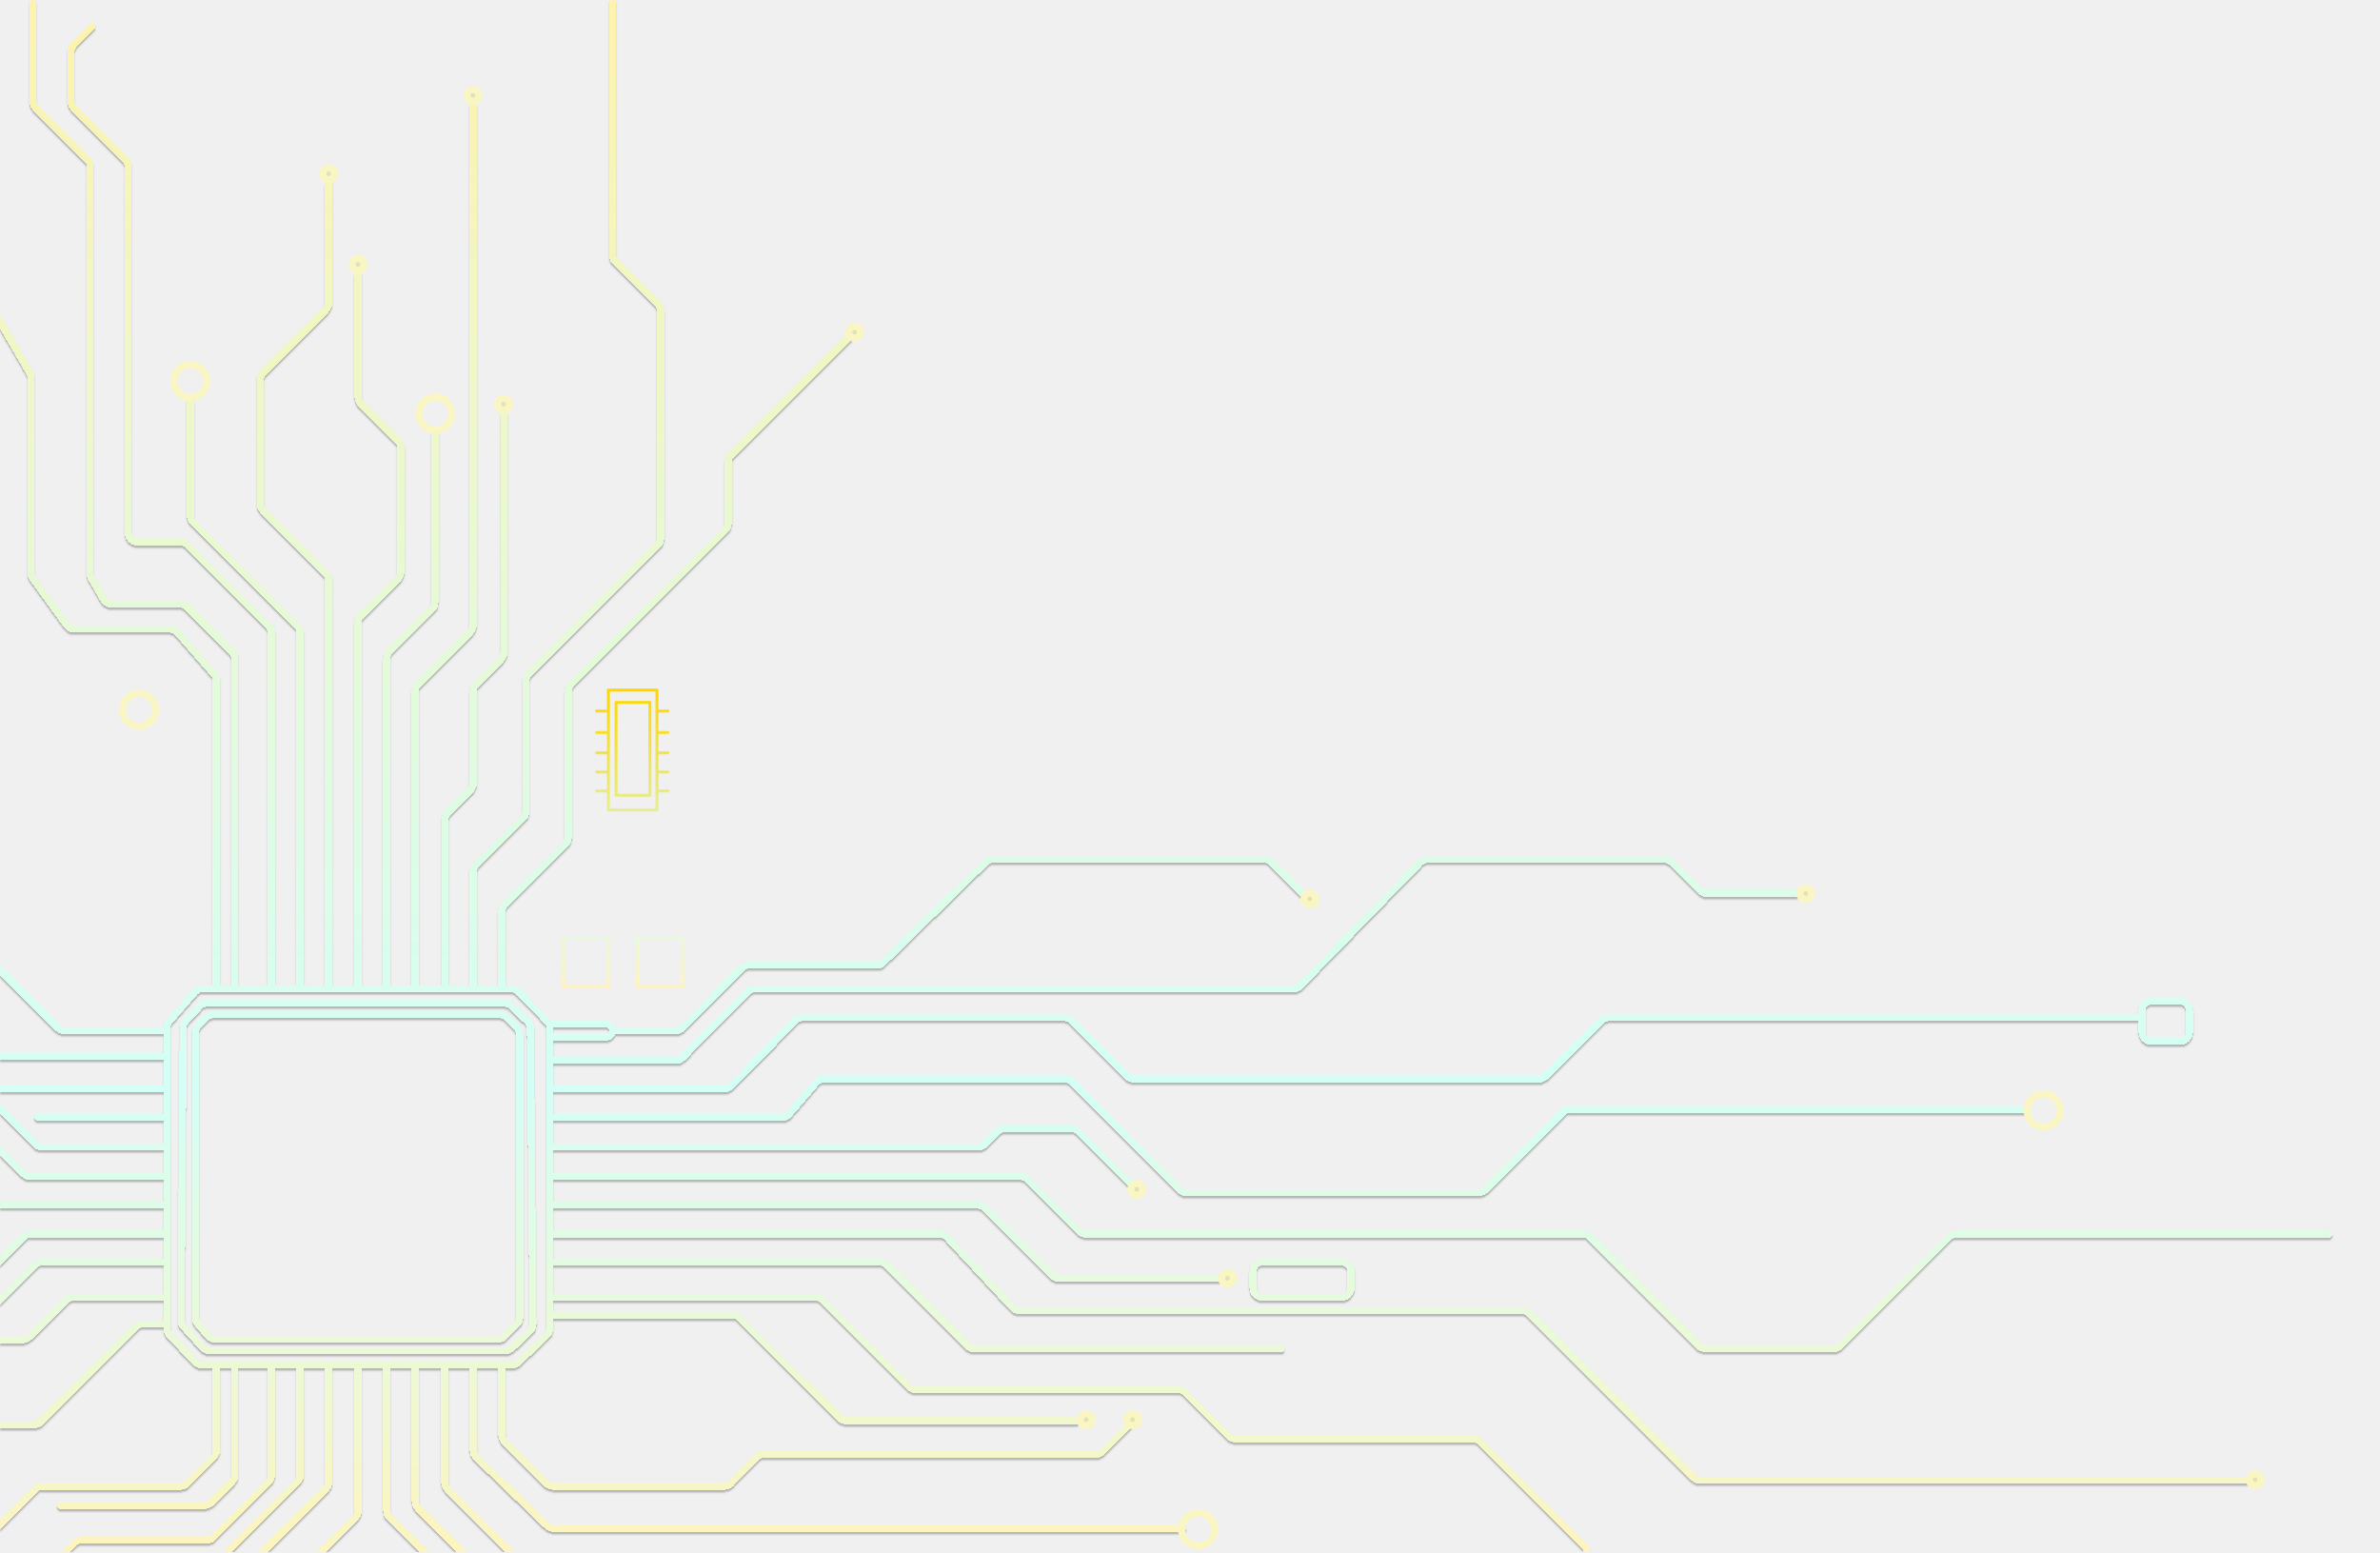
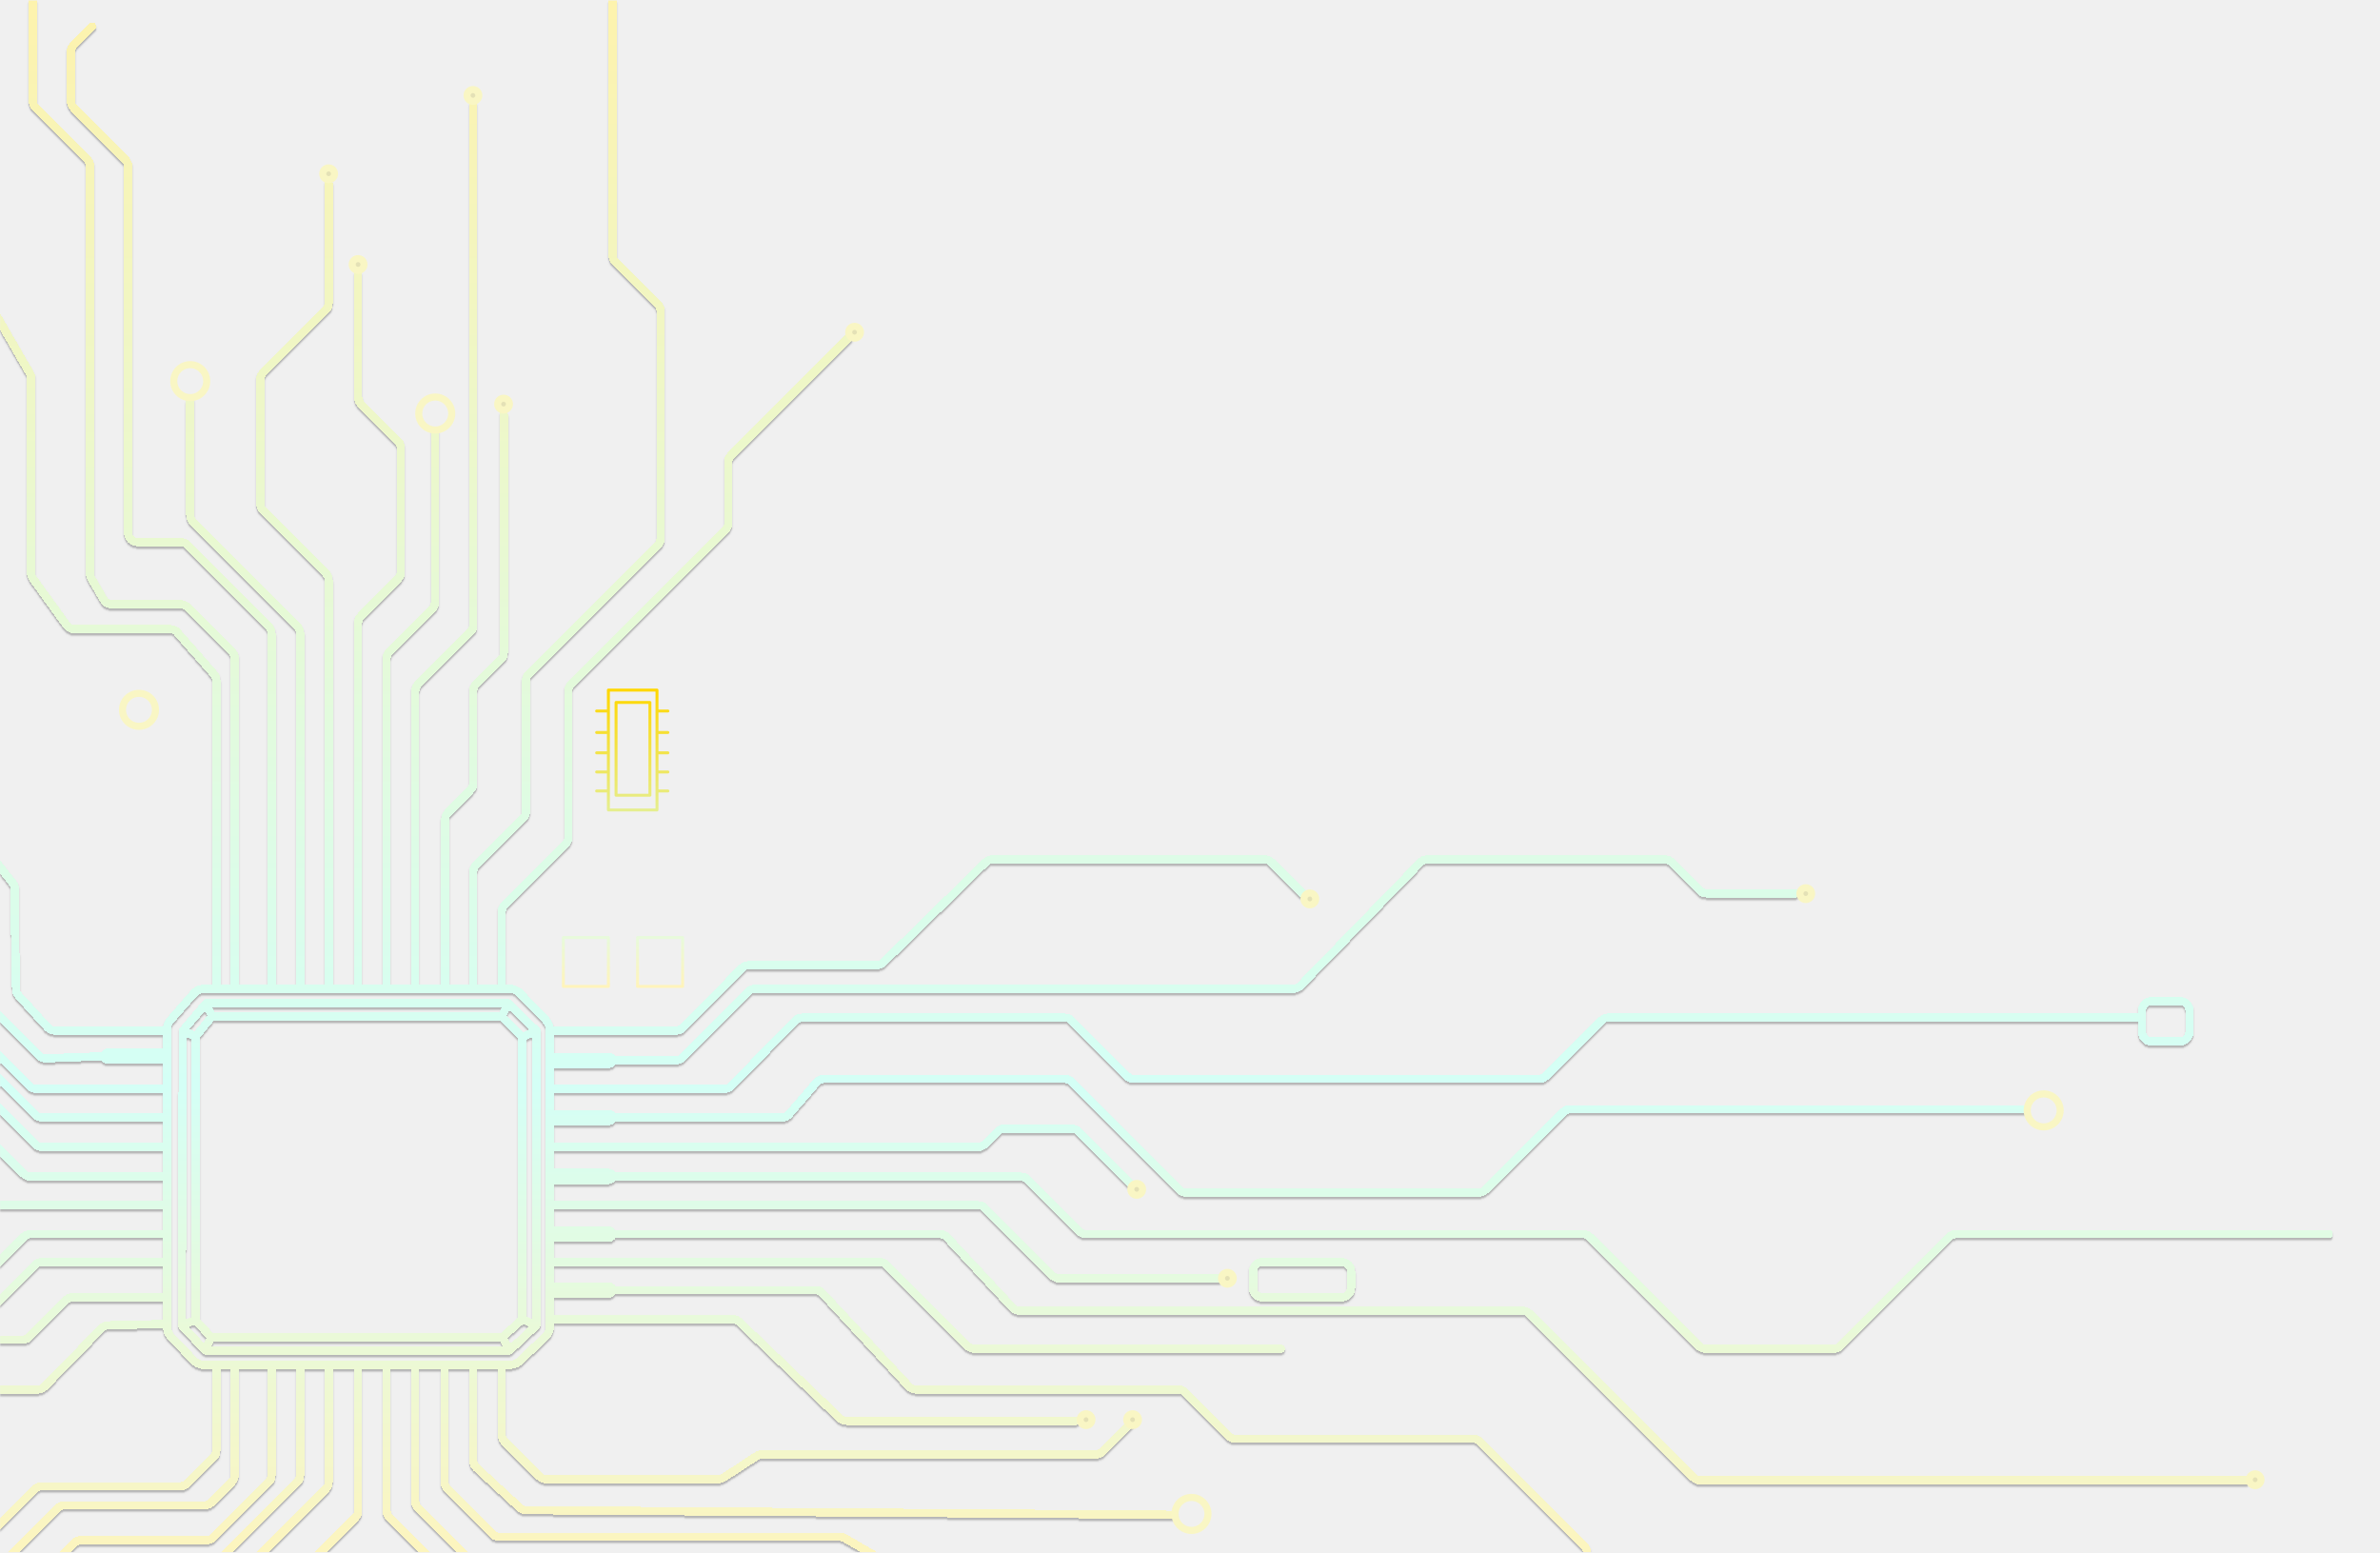
<svg xmlns="http://www.w3.org/2000/svg" width="4041" height="2635" viewBox="0 0 4041 2635" fill="none">
  <g clip-path="url(#clip0_3519_775)">
    <g filter="url(#filter0_d_3519_775)">
-       <path d="M933.5 1738.5L880.217 1683.38C877.202 1680.26 873.051 1678.5 868.713 1678.5H852M933.5 1738.5V1760.5M933.5 1738.5H1029C1035.08 1738.5 1040 1743.42 1040 1749.5V1749.5M933.5 1760.5H1029C1035.08 1760.5 1040 1755.58 1040 1749.5V1749.5M933.5 1760.5V1800M1040 1749.5H1147.83C1152.1 1749.5 1156.19 1747.79 1159.19 1744.76L1259.81 1643.24C1262.81 1640.21 1266.9 1638.5 1271.17 1638.5H1488.48C1492.66 1638.5 1496.67 1636.86 1499.66 1633.94L1673.84 1463.56C1676.83 1460.64 1680.84 1459 1685.02 1459H2147.37C2151.62 1459 2155.69 1460.69 2158.69 1463.69L2211.5 1516.5M933.5 1800H1040H1147.83C1152.1 1800 1156.19 1798.3 1159.19 1795.27L1270.31 1683.23C1273.31 1680.2 1277.4 1678.5 1281.67 1678.5H2196.24C2200.56 1678.5 2204.7 1676.75 2207.71 1673.66L2411.79 1463.84C2414.8 1460.75 2418.94 1459 2423.26 1459H2826.87C2831.12 1459 2835.19 1460.69 2838.19 1463.69L2886.31 1511.81C2889.31 1514.81 2893.38 1516.5 2897.63 1516.5H3049.5M933.5 1800V1848.5M933.5 1848.5H1229.79C1234.08 1848.5 1238.19 1846.78 1241.2 1843.72L1350.8 1732.28C1353.81 1729.22 1357.92 1727.5 1362.21 1727.5H1807.87C1812.12 1727.5 1816.19 1729.19 1819.19 1732.19L1913.81 1826.81C1916.81 1829.81 1920.88 1831.5 1925.13 1831.5H2613.37C2617.62 1831.5 2621.69 1829.81 2624.69 1826.81L2719.31 1732.19C2722.31 1729.19 2726.38 1727.5 2730.63 1727.5H3637M933.5 1848.5V1897M3637 1727.5V1715.5C3637 1706.66 3644.16 1699.5 3653 1699.5H3701.5C3710.34 1699.5 3717.5 1706.66 3717.5 1715.5V1752C3717.5 1760.84 3710.34 1768 3701.5 1768H3653C3644.16 1768 3637 1760.84 3637 1752V1727.5ZM933.5 1897H1327.67C1332.32 1897 1336.75 1894.97 1339.79 1891.45L1386.71 1837.05C1389.75 1833.53 1394.18 1831.5 1398.83 1831.5H1807.87C1812.12 1831.5 1816.19 1833.19 1819.19 1836.19L2002.81 2019.81C2005.81 2022.81 2009.88 2024.5 2014.13 2024.5H2510.87C2515.12 2024.5 2519.19 2022.81 2522.19 2019.81L2654.31 1887.69C2657.31 1884.69 2661.38 1883 2665.63 1883H3438M933.5 1897V1947M933.5 1947H1660.87C1665.12 1947 1669.19 1945.31 1672.19 1942.31L1693.81 1920.69C1696.81 1917.69 1700.88 1916 1705.13 1916H1819.87C1824.12 1916 1828.19 1917.69 1831.19 1920.69L1918.5 2008M933.5 1947V1997.5M933.5 1997.5H1733.37C1737.62 1997.5 1741.69 1999.19 1744.69 2002.19L1832.81 2090.31C1835.81 2093.31 1839.88 2095 1844.13 2095H2687.87C2692.12 2095 2696.19 2096.69 2699.19 2099.69L2884.31 2284.81C2887.31 2287.81 2891.38 2289.5 2895.63 2289.5H3113.37C3117.62 2289.5 3121.69 2287.81 3124.69 2284.81L3309.81 2099.69C3312.81 2096.69 3316.88 2095 3321.13 2095H3954M933.5 1997.5V2046M933.5 2046H1660.87C1665.12 2046 1669.19 2047.69 1672.19 2050.69L1786.81 2165.31C1789.81 2168.31 1793.88 2170 1798.13 2170H2069M933.5 2046V2095M933.5 2095H1596.03C1600.48 2095 1604.72 2096.85 1607.75 2100.1L1719.25 2219.9C1722.28 2223.15 1726.52 2225 1730.97 2225H2585.37C2589.62 2225 2593.69 2226.69 2596.69 2229.69L2875.31 2508.31C2878.31 2511.31 2882.38 2513 2886.63 2513H3813M933.5 2095V2142.5M933.5 2142.5H1493.87C1498.12 2142.5 1502.19 2144.19 1505.19 2147.19L1642.81 2284.81C1645.81 2287.81 1649.88 2289.5 1654.13 2289.5H2175M933.5 2142.5V2202.25M933.5 2202.25H1384.87C1389.12 2202.25 1393.19 2203.94 1396.19 2206.94L1543.31 2354.06C1546.31 2357.06 1550.38 2358.75 1554.63 2358.75H2000.87C2005.12 2358.75 2009.19 2360.44 2012.19 2363.44L2086.56 2437.81C2089.56 2440.81 2093.63 2442.5 2097.88 2442.5H2501.62C2505.87 2442.5 2509.94 2444.19 2512.94 2447.19L2689.81 2624.06C2692.81 2627.06 2694.5 2631.13 2694.5 2635.38V2923.5M933.5 2202.25V2232.12M933.5 2232.12V2255.12C933.5 2259.51 931.696 2263.71 928.509 2266.73L880.129 2312.61C877.157 2315.43 873.217 2317 869.12 2317H852M933.5 2232.12H1243.88C1248.12 2232.12 1252.19 2233.81 1255.19 2236.81L1425.81 2407.32C1428.81 2410.32 1432.88 2412 1437.12 2412H1826.5M852 2317V2435.87C852 2440.12 853.686 2444.19 856.686 2447.19L927.814 2518.31C930.814 2521.31 934.884 2523 939.127 2523H1229.74C1234.06 2523 1238.2 2521.25 1241.21 2518.15L1284.29 2473.85C1287.3 2470.75 1291.44 2469 1295.76 2469H1860.37C1864.62 2469 1868.69 2467.31 1871.69 2464.31L1918.5 2417.5M852 2317H803.5M803.5 2317V2462.21C803.5 2466.55 805.264 2470.7 808.387 2473.72L928.85 2590.01C931.833 2592.89 935.817 2594.5 939.963 2594.5H2007.5M803.5 2317H755M755 2317V2516.37C755 2520.62 756.686 2524.69 759.686 2527.69L880 2648M755 2317H705M705 2317V2548.87C705 2553.12 706.686 2557.19 709.686 2560.19L814.5 2665M705 2317H656.5M656.5 2317V2564.87C656.5 2569.12 658.186 2573.19 661.186 2576.19L750 2665M656.5 2317H608M608 2317V2564.87C608 2569.12 606.314 2573.19 603.314 2576.19L498.5 2681M608 2317H558M558 2317V2516.37C558 2520.62 556.314 2524.69 553.314 2527.69L400 2681M558 2317H509.5M509.5 2317V2504.37C509.5 2508.62 507.814 2512.69 504.814 2515.69L364.5 2656M509.5 2317H461M461 2317V2504.37C461 2508.62 459.314 2512.69 456.314 2515.69L362.186 2609.81C359.186 2612.81 355.116 2614.5 350.873 2614.5H137.627C133.384 2614.5 129.314 2616.19 126.314 2619.19L64.5 2681M461 2317H398.5M398.5 2317V2504.37C398.5 2508.62 396.814 2512.69 393.814 2515.69L358.686 2550.81C355.686 2553.81 351.616 2555.5 347.373 2555.5H102.5M398.5 2317H367.25M367.25 2317H342.846C338.474 2317 334.292 2315.21 331.273 2312.05L287.926 2266.64C285.085 2263.66 283.5 2259.7 283.5 2255.59V2247.5M367.25 2317V2462.37C367.25 2466.62 365.564 2470.69 362.564 2473.69L317.936 2518.31C314.936 2521.31 310.866 2523 306.623 2523H71.127C66.884 2523 62.814 2524.69 59.814 2527.69L-7 2594.5M283.5 2247.5H242.127C237.884 2247.5 233.814 2249.19 230.814 2252.19L69.186 2413.81C66.186 2416.81 62.116 2418.5 57.873 2418.5H-24M283.5 2247.5V2202.25M283.5 2202.25H123.627C119.384 2202.25 115.314 2203.94 112.314 2206.94L49.686 2269.56C46.686 2272.56 42.616 2274.25 38.373 2274.25H-24M283.5 2202.25V2142.5M283.5 2142.5H71.127C66.884 2142.5 62.814 2144.19 59.814 2147.19L-67.25 2274.25M283.5 2142.5V2095M283.5 2095H51.627C47.384 2095 43.314 2096.69 40.314 2099.69L-38.5 2178.5M283.5 2095V2046M283.5 2046H-84.5M283.5 2046V1997.5M283.5 1997.5H51.627C47.384 1997.5 43.314 1995.81 40.314 1992.81L-24 1928.5M283.5 1997.5V1947M283.5 1947H71.127C66.884 1947 62.814 1945.31 59.814 1942.31L-34 1848.5M283.5 1947V1897M-67.25 1815.25L-34 1848.5M283.5 1897H64.5M283.5 1897V1848.5M283.5 1848.5H-34M283.5 1848.5V1793.5M283.5 1793.5H-50.5M283.5 1793.5V1749.5M283.5 1749.5V1744.51C283.5 1740.64 284.907 1736.89 287.459 1733.98L331.219 1683.96C334.257 1680.49 338.646 1678.5 343.26 1678.5H367.25M283.5 1749.5H109.127C104.884 1749.5 100.814 1747.81 97.814 1744.81L-50.5 1596.5M852 1678.5V1547.63C852 1543.38 853.686 1539.31 856.686 1536.31L960.314 1432.69C963.314 1429.69 965 1425.62 965 1421.37V1173.13C965 1168.88 966.686 1164.81 969.686 1161.81L1231.81 899.686C1234.81 896.686 1236.5 892.616 1236.5 888.373V784.127C1236.5 779.884 1238.19 775.814 1241.19 772.814L1441.5 572.5M852 1678.5H803.5M803.5 1678.5V1480.13C803.5 1475.88 805.186 1471.81 808.186 1468.81L888.314 1388.69C891.314 1385.69 893 1381.62 893 1377.37V1155.63C893 1151.38 894.686 1147.31 897.686 1144.31L1117.06 924.936C1120.06 921.936 1121.75 917.866 1121.75 913.623V528.127C1121.75 523.884 1120.06 519.814 1117.06 516.814L1044.69 444.436C1041.69 441.436 1040 437.366 1040 433.123V-173M803.5 1678.5H756M756 1678.5V1390.63C756 1386.38 757.686 1382.31 760.686 1379.31L798.814 1341.19C801.814 1338.19 803.5 1334.12 803.5 1329.87V1173.13C803.5 1168.88 805.186 1164.81 808.186 1161.81L850.814 1119.19C853.814 1116.19 855.5 1112.12 855.5 1107.87V704M756 1678.5H705M705 1678.5V1173.13C705 1168.88 706.686 1164.81 709.686 1161.81L798.814 1072.69C801.814 1069.69 803.5 1065.62 803.5 1061.37V178.5M705 1678.5H656.5M656.5 1678.5V1117.63C656.5 1113.38 658.186 1109.31 661.186 1106.31L733.814 1033.69C736.814 1030.69 738.5 1026.62 738.5 1022.37V734M656.5 1678.5H608M608 1678.5V1057.13C608 1052.88 609.686 1048.81 612.686 1045.81L675.814 982.686C678.814 979.686 680.5 975.616 680.5 971.373V760.127C680.5 755.884 678.814 751.814 675.814 748.814L612.686 685.686C609.686 682.686 608 678.616 608 674.373V466M608 1678.5H558M558 1678.5V984.627C558 980.384 556.314 976.314 553.314 973.314L446.686 866.686C443.686 863.686 442 859.616 442 855.373V644.127C442 639.884 443.686 635.814 446.686 632.814L553.314 526.186C556.314 523.186 558 519.116 558 514.873V311.5M558 1678.5H509.5M509.5 1678.5V1074.63C509.5 1070.38 507.814 1066.31 504.814 1063.31L327.686 886.186C324.686 883.186 323 879.116 323 874.873V681M509.5 1678.5H461M461 1678.5V1074.63C461 1070.38 459.314 1066.31 456.314 1063.31L317.936 924.936C314.936 921.936 310.866 920.25 306.623 920.25H233.5C224.663 920.25 217.5 913.087 217.5 904.25V282.127C217.5 277.884 215.814 273.814 212.814 270.814L125.186 183.186C122.186 180.186 120.5 176.116 120.5 171.873V87.627C120.5 83.384 122.186 79.314 125.186 76.314L156.5 45M461 1678.5H398.5M398.5 1678.5V1117.63C398.5 1113.38 396.814 1109.31 393.814 1106.31L317.936 1030.44C314.936 1027.44 310.866 1025.75 306.623 1025.75H189.738C184.021 1025.75 178.739 1022.7 175.881 1017.75L155.075 981.713C153.671 979.281 152.932 976.521 152.932 973.713V282.127C152.932 277.884 151.246 273.814 148.245 270.814L60.618 183.186C57.617 180.186 55.931 176.116 55.931 171.873V-80M398.5 1678.5H367.25M367.25 1678.5V1155.02C367.25 1151.14 365.841 1147.39 363.286 1144.47L301.083 1073.46C298.045 1069.99 293.658 1068 289.047 1068H126.129C120.997 1068 116.177 1065.54 113.168 1061.38L55.845 982.199C53.869 979.469 52.806 976.186 52.806 972.816V641.787C52.806 638.979 52.066 636.219 50.662 633.787L-46.21 466M882.5 1756.13V2236.37C882.5 2240.62 880.814 2244.69 877.814 2247.69L856.686 2268.81C853.686 2271.81 849.616 2273.5 845.373 2273.5H365.385C360.699 2273.5 356.249 2271.45 353.209 2267.88L335.824 2247.49C333.356 2244.59 332 2240.91 332 2237.11V1752.63C332 1748.38 333.686 1744.31 336.686 1741.31L350.814 1727.19C353.814 1724.19 357.884 1722.5 362.127 1722.5H848.873C853.116 1722.5 857.186 1724.19 860.186 1727.19L877.814 1744.81C880.814 1747.81 882.5 1751.88 882.5 1756.13ZM2127.5 2186.25V2158.5C2127.5 2149.66 2134.66 2142.5 2143.5 2142.5H2278C2286.84 2142.5 2294 2149.66 2294 2158.5V2186.25C2294 2195.09 2286.84 2202.25 2278 2202.25H2143.5C2134.66 2202.25 2127.5 2195.09 2127.5 2186.25ZM867.64 1707.38L895.561 1733.82C898.717 1736.81 900.521 1740.96 900.559 1745.3L904.94 2247.57C904.978 2251.99 903.186 2256.23 899.989 2259.28L869.887 2288.02C866.911 2290.86 862.954 2292.45 858.839 2292.45H355.341C350.826 2292.45 346.52 2290.54 343.487 2287.2L311.689 2252.12C308.995 2249.15 307.515 2245.27 307.543 2241.26L310.957 1744.72C310.985 1740.72 312.512 1736.87 315.238 1733.94L339.253 1708.11C342.28 1704.85 346.526 1703 350.972 1703H856.639C860.731 1703 864.668 1704.57 867.64 1707.38Z" stroke="url(#paint0_linear_3519_775)" stroke-width="12" stroke-linecap="round" stroke-linejoin="round" shape-rendering="crispEdges" />
+       <path d="M2211.5 1516.5L2158.69 1463.69C2155.69 1460.69 2151.62 1459 2147.37 1459H1685.02C1680.84 1459 1676.83 1460.64 1673.84 1463.56L1499.66 1633.94C1496.67 1636.86 1492.66 1638.5 1488.48 1638.5H1271.17C1266.9 1638.5 1262.81 1640.21 1259.81 1643.24L1159.19 1744.76C1156.19 1747.79 1152.1 1749.5 1147.83 1749.5H1040H933.5M1040 1800H1147.83C1152.1 1800 1156.19 1798.3 1159.19 1795.27L1270.31 1683.23C1273.31 1680.2 1277.4 1678.5 1281.67 1678.5H2196.24C2200.56 1678.5 2204.7 1676.75 2207.71 1673.66L2411.79 1463.84C2414.8 1460.75 2418.94 1459 2423.26 1459H2826.87C2831.12 1459 2835.19 1460.69 2838.19 1463.69L2886.31 1511.81C2889.31 1514.81 2893.38 1516.5 2897.63 1516.5H3049.5M1040 1800V1800C1040 1803.31 1037.31 1806 1034 1806H933.5M1040 1800V1800C1040 1796.69 1037.31 1794 1034 1794H933.5M933.5 1848.5H1229.79C1234.08 1848.5 1238.19 1846.78 1241.2 1843.72L1350.8 1732.28C1353.81 1729.22 1357.92 1727.5 1362.21 1727.5H1807.87C1812.12 1727.5 1816.19 1729.19 1819.19 1732.19L1913.81 1826.81C1916.81 1829.81 1920.88 1831.5 1925.13 1831.5H2613.37C2617.62 1831.5 2621.69 1829.81 2624.69 1826.81L2719.31 1732.19C2722.31 1729.19 2726.38 1727.5 2730.63 1727.5H3637M933.5 1848.5V1872.75V1891M933.5 1848.5V1806M3637 1727.5V1715.5C3637 1706.66 3644.16 1699.5 3653 1699.5H3701.5C3710.34 1699.5 3717.5 1706.66 3717.5 1715.5V1752C3717.5 1760.84 3710.34 1768 3701.5 1768H3653C3644.16 1768 3637 1760.84 3637 1752V1727.5ZM3438 1883H2665.63C2661.38 1883 2657.31 1884.69 2654.31 1887.69L2522.19 2019.81C2519.19 2022.81 2515.12 2024.5 2510.87 2024.5H2014.13C2009.88 2024.5 2005.81 2022.81 2002.81 2019.81L1819.19 1836.19C1816.19 1833.19 1812.12 1831.5 1807.87 1831.5H1398.83C1394.18 1831.5 1389.75 1833.53 1386.71 1837.05L1339.79 1891.45C1336.75 1894.97 1332.32 1897 1327.67 1897H1040M933.5 1947H1660.87C1665.12 1947 1669.19 1945.31 1672.19 1942.31L1693.81 1920.69C1696.81 1917.69 1700.88 1916 1705.13 1916H1819.87C1824.12 1916 1828.19 1917.69 1831.19 1920.69L1918.5 2008M933.5 1947V1922V1903M933.5 1947V1972.25V1991M933.5 2046H1660.87C1665.12 2046 1669.19 2047.69 1672.19 2050.69L1786.81 2165.31C1789.81 2168.31 1793.88 2170 1798.13 2170H2069M933.5 2046V2021.75V2003M933.5 2046V2070.5V2089M933.5 2142.5H1493.87C1498.12 2142.5 1502.19 2144.19 1505.19 2147.19L1642.81 2284.81C1645.81 2287.81 1649.88 2289.5 1654.13 2289.5H2175M933.5 2142.5V2118.75V2101M933.5 2142.5V2184M933.5 2239.5V2251.68C933.5 2258.27 930.793 2264.57 926.014 2269.1L882.444 2310.41C877.985 2314.64 872.075 2317 865.93 2317H852M933.5 2239.5H1244.07C1248.2 2239.5 1252.16 2241.09 1255.14 2243.95L1425.86 2407.55C1428.84 2410.41 1432.8 2412 1436.93 2412H1826.5M933.5 2239.5V2196M852 2317V2435.87C852 2440.12 853.686 2444.19 856.686 2447.19L915.814 2506.31C918.814 2509.31 922.884 2511 927.127 2511H1219.75C1222.85 2511 1225.88 2510.1 1228.48 2508.41L1285.02 2471.59C1287.62 2469.9 1290.65 2469 1293.75 2469H1860.37C1864.62 2469 1868.69 2467.31 1871.69 2464.31L1918.5 2417.5M852 2317H803.5M803.5 2317V2479.49C803.5 2483.96 805.369 2488.22 808.653 2491.25L882.454 2559.31C885.379 2562.01 889.205 2563.52 893.184 2563.54L1992.5 2571.5M803.5 2317H755M755 2317V2516.37C755 2520.62 756.686 2524.69 759.686 2527.69L836.314 2604.31C839.314 2607.31 843.384 2609 847.627 2609H1426.21C1429.02 2609 1431.78 2609.74 1434.21 2611.14L1555.21 2681M755 2317H705M705 2317V2548.87C705 2553.12 706.686 2557.19 709.686 2560.19L814.5 2665M705 2317H656.5M656.5 2317V2564.87C656.5 2569.12 658.186 2573.19 661.186 2576.19L750 2665M656.5 2317H608M608 2317V2564.87C608 2569.12 606.314 2573.19 603.314 2576.19L498.5 2681M608 2317H558M558 2317V2516.37C558 2520.62 556.314 2524.69 553.314 2527.69L400 2681M558 2317H509.5M509.5 2317V2504.37C509.5 2508.62 507.814 2512.69 504.814 2515.69L364.5 2656M509.5 2317H461M461 2317V2504.37C461 2508.62 459.314 2512.69 456.314 2515.69L362.186 2609.81C359.186 2612.81 355.116 2614.5 350.873 2614.5H137.627C133.384 2614.5 129.314 2616.19 126.314 2619.19L64.5 2681M461 2317H398.5M398.5 2317V2504.37C398.5 2508.62 396.814 2512.69 393.814 2515.69L358.686 2550.81C355.686 2553.81 351.616 2555.5 347.373 2555.5H109.127C104.884 2555.5 100.814 2557.19 97.814 2560.19L-60 2718M398.5 2317H367.25M367.25 2317H346.27C339.711 2317 333.438 2314.32 328.909 2309.57L290.139 2268.96C285.878 2264.49 283.5 2258.56 283.5 2252.38V2247.5M367.25 2317V2462.37C367.25 2466.62 365.564 2470.69 362.564 2473.69L317.936 2518.31C314.936 2521.31 310.866 2523 306.623 2523H71.127C66.884 2523 62.814 2524.69 59.814 2527.69L-7 2594.5M283.5 2247.5L183.526 2249.85C179.343 2249.95 175.364 2251.68 172.444 2254.67L75.71 2353.92C72.698 2357.01 68.567 2358.75 64.252 2358.75H-139M283.5 2247.5V2202.25M283.5 2202.25H123.627C119.384 2202.25 115.314 2203.94 112.314 2206.94L49.686 2269.56C46.686 2272.56 42.616 2274.25 38.373 2274.25H-24M283.5 2202.25V2142.5M283.5 2142.5H71.127C66.884 2142.5 62.814 2144.19 59.814 2147.19L-67.25 2274.25M283.5 2142.5V2095M283.5 2095H51.627C47.384 2095 43.314 2096.69 40.314 2099.69L-38.5 2178.5M283.5 2095V2046M283.5 2046H-84.5M283.5 2046V1997.5M283.5 1997.5H51.627C47.384 1997.5 43.314 1995.81 40.314 1992.81L-24 1928.5M283.5 1997.5V1947M283.5 1947H71.127C66.884 1947 62.814 1945.31 59.814 1942.31L-34 1848.5L-67.25 1815.25M283.5 1947V1897M283.5 1897H71.127C66.884 1897 62.814 1895.31 59.814 1892.31L-24 1808.5M283.5 1897V1848.5M283.5 1848.5V1799M283.5 1848.5H61.627C57.384 1848.5 53.314 1846.81 50.314 1843.81L-24 1769.5M283.5 1793H177M283.5 1793V1787M283.5 1793V1799M283.5 1749.5V1747.52C283.5 1741.7 285.61 1736.09 289.438 1731.71L328.829 1686.7C333.386 1681.49 339.97 1678.5 346.89 1678.5H367.25M283.5 1749.5H92.812C88.313 1749.5 84.022 1747.61 80.991 1744.28L31.442 1689.96C28.821 1687.08 27.337 1683.36 27.266 1679.47L25.5 1582.5V1509.56C25.5 1505.96 24.285 1502.46 22.05 1499.64L-55 1402.2M283.5 1749.5V1787M852 1678.5H865.32C871.826 1678.5 878.053 1681.14 882.575 1685.82L926.756 1731.52C931.082 1736 933.5 1741.98 933.5 1748.2V1749.5M852 1678.5V1547.63C852 1543.38 853.686 1539.31 856.686 1536.31L960.314 1432.69C963.314 1429.69 965 1425.62 965 1421.37V1173.13C965 1168.88 966.686 1164.81 969.686 1161.81L1231.81 899.686C1234.81 896.686 1236.5 892.616 1236.5 888.373V784.127C1236.5 779.884 1238.19 775.814 1241.19 772.814L1441.5 572.5M852 1678.5H803.5M803.5 1678.5V1480.13C803.5 1475.88 805.186 1471.81 808.186 1468.81L888.314 1388.69C891.314 1385.69 893 1381.62 893 1377.37V1155.63C893 1151.38 894.686 1147.31 897.686 1144.31L1117.06 924.936C1120.06 921.936 1121.75 917.866 1121.75 913.623V528.127C1121.75 523.884 1120.06 519.814 1117.06 516.814L1044.69 444.436C1041.69 441.436 1040 437.366 1040 433.123V-173M803.5 1678.5H756M756 1678.5V1390.63C756 1386.38 757.686 1382.31 760.686 1379.31L798.814 1341.19C801.814 1338.19 803.5 1334.12 803.5 1329.87V1173.13C803.5 1168.88 805.186 1164.81 808.186 1161.81L850.814 1119.19C853.814 1116.19 855.5 1112.12 855.5 1107.87V704M756 1678.5H705M705 1678.5V1173.13C705 1168.88 706.686 1164.81 709.686 1161.81L798.814 1072.69C801.814 1069.69 803.5 1065.62 803.5 1061.37V178.5M705 1678.5H656.5M656.5 1678.5V1117.63C656.5 1113.38 658.186 1109.31 661.186 1106.31L733.814 1033.69C736.814 1030.69 738.5 1026.62 738.5 1022.37V734M656.5 1678.5H608M608 1678.5V1057.13C608 1052.88 609.686 1048.81 612.686 1045.81L675.814 982.686C678.814 979.686 680.5 975.616 680.5 971.373V760.127C680.5 755.884 678.814 751.814 675.814 748.814L612.686 685.686C609.686 682.686 608 678.616 608 674.373V466M608 1678.5H558M558 1678.5V984.627C558 980.384 556.314 976.314 553.314 973.314L446.686 866.686C443.686 863.686 442 859.616 442 855.373V644.127C442 639.884 443.686 635.814 446.686 632.814L553.314 526.186C556.314 523.186 558 519.116 558 514.873V311.5M558 1678.5H509.5M509.5 1678.5V1074.63C509.5 1070.38 507.814 1066.31 504.814 1063.31L327.686 886.186C324.686 883.186 323 879.116 323 874.873V681M509.5 1678.5H461M461 1678.5V1074.63C461 1070.38 459.314 1066.31 456.314 1063.31L317.936 924.936C314.936 921.936 310.866 920.25 306.623 920.25H233.5C224.663 920.25 217.5 913.087 217.5 904.25V282.127C217.5 277.884 215.814 273.814 212.814 270.814L125.186 183.186C122.186 180.186 120.5 176.116 120.5 171.873V87.627C120.5 83.384 122.186 79.314 125.186 76.314L156.5 45M461 1678.5H398.5M398.5 1678.5V1117.63C398.5 1113.38 396.814 1109.31 393.814 1106.31L317.936 1030.44C314.936 1027.44 310.866 1025.75 306.623 1025.75H189.738C184.021 1025.75 178.739 1022.7 175.881 1017.75L155.075 981.713C153.671 979.281 152.932 976.521 152.932 973.713V282.127C152.932 277.884 151.246 273.814 148.245 270.814L60.618 183.186C57.617 180.186 55.931 176.116 55.931 171.873V-80M398.5 1678.5H367.25M367.25 1678.5V1155.02C367.25 1151.14 365.841 1147.39 363.286 1144.47L301.083 1073.46C298.045 1069.99 293.658 1068 289.047 1068H126.129C120.997 1068 116.177 1065.54 113.168 1061.38L55.845 982.199C53.869 979.469 52.806 976.186 52.806 972.816V641.787C52.806 638.979 52.066 636.219 50.662 633.787L-46.21 466M350 1703H863.012M350 1703L310.5 1749.5M350 1703L360 1725.5M310.5 1749.5L308.5 2249.5M310.5 1749.5L332 1759.5M308.5 2249.5L348.25 2292.45M308.5 2249.5L332 2241M348.25 2292.45H865.25M348.25 2292.45L358.5 2270M865.25 2292.45L910.5 2250M865.25 2292.45L852.938 2270M910.5 2250V1749.5M910.5 2250L887 2239.5M910.5 1749.5L863.012 1703M910.5 1749.5L887 1760.5M863.012 1703L852 1725.5M360 1725.5L332 1759.5M360 1725.5H852M332 1759.5V2241M332 2241L358.5 2270M358.5 2270H852.938M852.938 2270L887 2239.5M887 2239.5V1760.5M887 1760.5L852 1725.5M2694.5 2923.5V2635.38C2694.5 2631.13 2692.81 2627.06 2689.81 2624.06L2512.94 2447.19C2509.94 2444.19 2505.87 2442.5 2501.62 2442.5H2097.88C2093.63 2442.5 2089.56 2440.81 2086.56 2437.81L2012.19 2363.44C2009.19 2360.44 2005.12 2358.75 2000.87 2358.75H1554.98C1550.53 2358.75 1546.28 2356.89 1543.25 2353.63L1396.25 2195.12C1393.22 2191.86 1388.97 2190 1384.52 2190H1040M3813 2513H2886.63C2882.38 2513 2878.31 2511.31 2875.31 2508.31L2596.69 2229.69C2593.69 2226.69 2589.62 2225 2585.37 2225H1730.97C1726.52 2225 1722.28 2223.15 1719.25 2219.9L1607.75 2100.1C1604.72 2096.85 1600.48 2095 1596.03 2095H1040M3954 2095H3321.13C3316.88 2095 3312.81 2096.69 3309.81 2099.69L3124.69 2284.81C3121.69 2287.81 3117.62 2289.5 3113.37 2289.5H2895.63C2891.38 2289.5 2887.31 2287.81 2884.31 2284.81L2699.19 2099.69C2696.19 2096.69 2692.12 2095 2687.87 2095H1844.13C1839.88 2095 1835.81 2093.31 1832.81 2090.31L1744.68 2002.18C1741.68 1999.18 1737.62 1997.5 1733.38 1997.5L1040 1997M933.5 1891H1034C1037.31 1891 1040 1893.69 1040 1897V1897M933.5 1891V1903M933.5 1903H1034C1037.31 1903 1040 1900.31 1040 1897V1897M933.5 2003H1034C1037.31 2003 1040 2000.31 1040 1997V1997M933.5 2003V1991M933.5 1991H1034C1037.31 1991 1040 1993.69 1040 1997V1997M933.5 2101V2095V2089M933.5 2101H1034C1037.31 2101 1040 2098.31 1040 2095V2095M933.5 2089H1034C1037.31 2089 1040 2091.69 1040 2095V2095M933.5 2184H1034C1037.31 2184 1040 2186.69 1040 2190V2190M933.5 2184V2189.75V2196M933.5 2196H1034C1037.31 2196 1040 2193.31 1040 2190V2190M933.5 1806V1794M933.5 1794V1760.5V1749.5M177 1793L77.975 1796.69C73.527 1796.86 69.212 1795.17 66.065 1792.02L-6.5 1719.45M177 1793V1793C177 1789.69 179.686 1787 183 1787H283.5M177 1793V1793C177 1796.31 179.686 1799 183 1799H283.5M2294 2158.5V2186.25C2294 2195.09 2286.84 2202.25 2278 2202.25H2143.5C2134.66 2202.25 2127.5 2195.09 2127.5 2186.25V2158.5C2127.5 2149.66 2134.66 2142.5 2143.5 2142.5H2278C2286.84 2142.5 2294 2149.66 2294 2158.5Z" stroke="url(#paint0_linear_3519_775)" stroke-width="14" stroke-linecap="round" stroke-linejoin="round" shape-rendering="crispEdges" />
    </g>
    <path d="M1115.5 1207V1171.5H1033V1207M1115.5 1207H1134M1115.5 1207V1243.5M1115.5 1243.5H1134M1115.5 1243.5V1278M1115.5 1278H1134M1115.5 1278V1310.5M1115.5 1310.5H1134M1115.5 1310.5V1342.75M1115.5 1342.75V1375H1033V1342.75M1115.5 1342.75H1134M1033 1207H1013M1033 1207V1243.5M1033 1243.5H1013M1033 1243.5V1278M1033 1278H1013M1033 1278V1310.5M1033 1310.5H1013M1033 1310.5V1342.75M1033 1342.75H1013M956.5 1591.5V1674.5H1033V1591.5H956.5ZM1082.5 1591.5V1674.5H1159V1591.5H1082.5ZM1046 1192.5H1103.5V1350H1046V1192.5Z" stroke="url(#paint1_linear_3519_775)" stroke-width="5" stroke-linecap="round" stroke-linejoin="round" />
    <circle cx="3470" cy="1885" r="28" stroke="#F9F6C4" stroke-width="12" />
    <circle cx="739" cy="702" r="28" stroke="#F9F6C4" stroke-width="12" />
    <circle cx="323" cy="647" r="28" stroke="#F9F6C4" stroke-width="12" />
    <circle cx="236" cy="1205" r="28" stroke="#F9F6C4" stroke-width="12" />
-     <circle cx="2034" cy="2596" r="28" stroke="#F9F6C4" stroke-width="12" />
+     <circle cx="2023" cy="2570" r="28" stroke="#F9F6C4" stroke-width="12" />
    <circle cx="1844" cy="2410" r="10" fill="#E4E1B6" stroke="#F9F6C4" stroke-width="12" />
    <circle cx="1923" cy="2410" r="10" fill="#E4E1B6" stroke="#F9F6C4" stroke-width="12" />
    <circle cx="3829" cy="2512" r="10" fill="#E4E1B6" stroke="#F9F6C4" stroke-width="12" />
    <circle cx="3066" cy="1517" r="10" fill="#E4E1B6" stroke="#F9F6C4" stroke-width="12" />
    <circle cx="2224" cy="1526" r="10" fill="#E4E1B6" stroke="#F9F6C4" stroke-width="12" />
    <circle cx="1451" cy="564" r="10" fill="#E4E1B6" stroke="#F9F6C4" stroke-width="12" />
    <circle cx="855" cy="686" r="10" fill="#E4E1B6" stroke="#F9F6C4" stroke-width="12" />
    <circle cx="608" cy="449" r="10" fill="#E4E1B6" stroke="#F9F6C4" stroke-width="12" />
    <circle cx="803" cy="162" r="10" fill="#E4E1B6" stroke="#F9F6C4" stroke-width="12" />
    <circle cx="558" cy="295" r="10" fill="#E4E1B6" stroke="#F9F6C4" stroke-width="12" />
    <circle cx="1930" cy="2019" r="10" fill="#E4E1B6" stroke="#F9F6C4" stroke-width="12" />
    <circle cx="2084" cy="2170" r="10" fill="#E4E1B6" stroke="#F9F6C4" stroke-width="12" />
  </g>
  <defs>
-     <filter id="filter0_d_3519_775" x="-94.5" y="-179" width="4058.5" height="3116.5" filterUnits="userSpaceOnUse" color-interpolation-filters="sRGB">
+     <filter id="filter0_d_3519_775" x="-150" y="-180" width="4115" height="3118.5" filterUnits="userSpaceOnUse" color-interpolation-filters="sRGB">
      <feFlood flood-opacity="0" result="BackgroundImageFix" />
      <feColorMatrix in="SourceAlpha" type="matrix" values="0 0 0 0 0 0 0 0 0 0 0 0 0 0 0 0 0 0 127 0" result="hardAlpha" />
      <feOffset dy="4" />
      <feGaussianBlur stdDeviation="2" />
      <feComposite in2="hardAlpha" operator="out" />
      <feColorMatrix type="matrix" values="0 0 0 0 0 0 0 0 0 0 0 0 0 0 0 0 0 0 0.25 0" />
      <feBlend mode="normal" in2="BackgroundImageFix" result="effect1_dropShadow_3519_775" />
      <feBlend mode="normal" in="SourceGraphic" in2="effect1_dropShadow_3519_775" result="shape" />
    </filter>
    <linearGradient id="paint0_linear_3519_775" x1="1816.5" y1="-80" x2="1816.5" y2="2681" gradientUnits="userSpaceOnUse">
      <stop stop-color="#FFF2AA" />
      <stop offset="0.697" stop-color="#D4FFF6" />
      <stop offset="1" stop-color="#FFF4BB" />
    </linearGradient>
    <linearGradient id="paint1_linear_3519_775" x1="1057.75" y1="1171.5" x2="1057.75" y2="1674.5" gradientUnits="userSpaceOnUse">
      <stop stop-color="#FFD700" />
      <stop offset="0.697" stop-color="#D4FFF6" />
      <stop offset="1" stop-color="#FFF4BB" />
    </linearGradient>
    <clipPath id="clip0_3519_775">
      <rect width="4040" height="2634" fill="white" transform="translate(0.196289 0.867188)" />
    </clipPath>
  </defs>
</svg>
